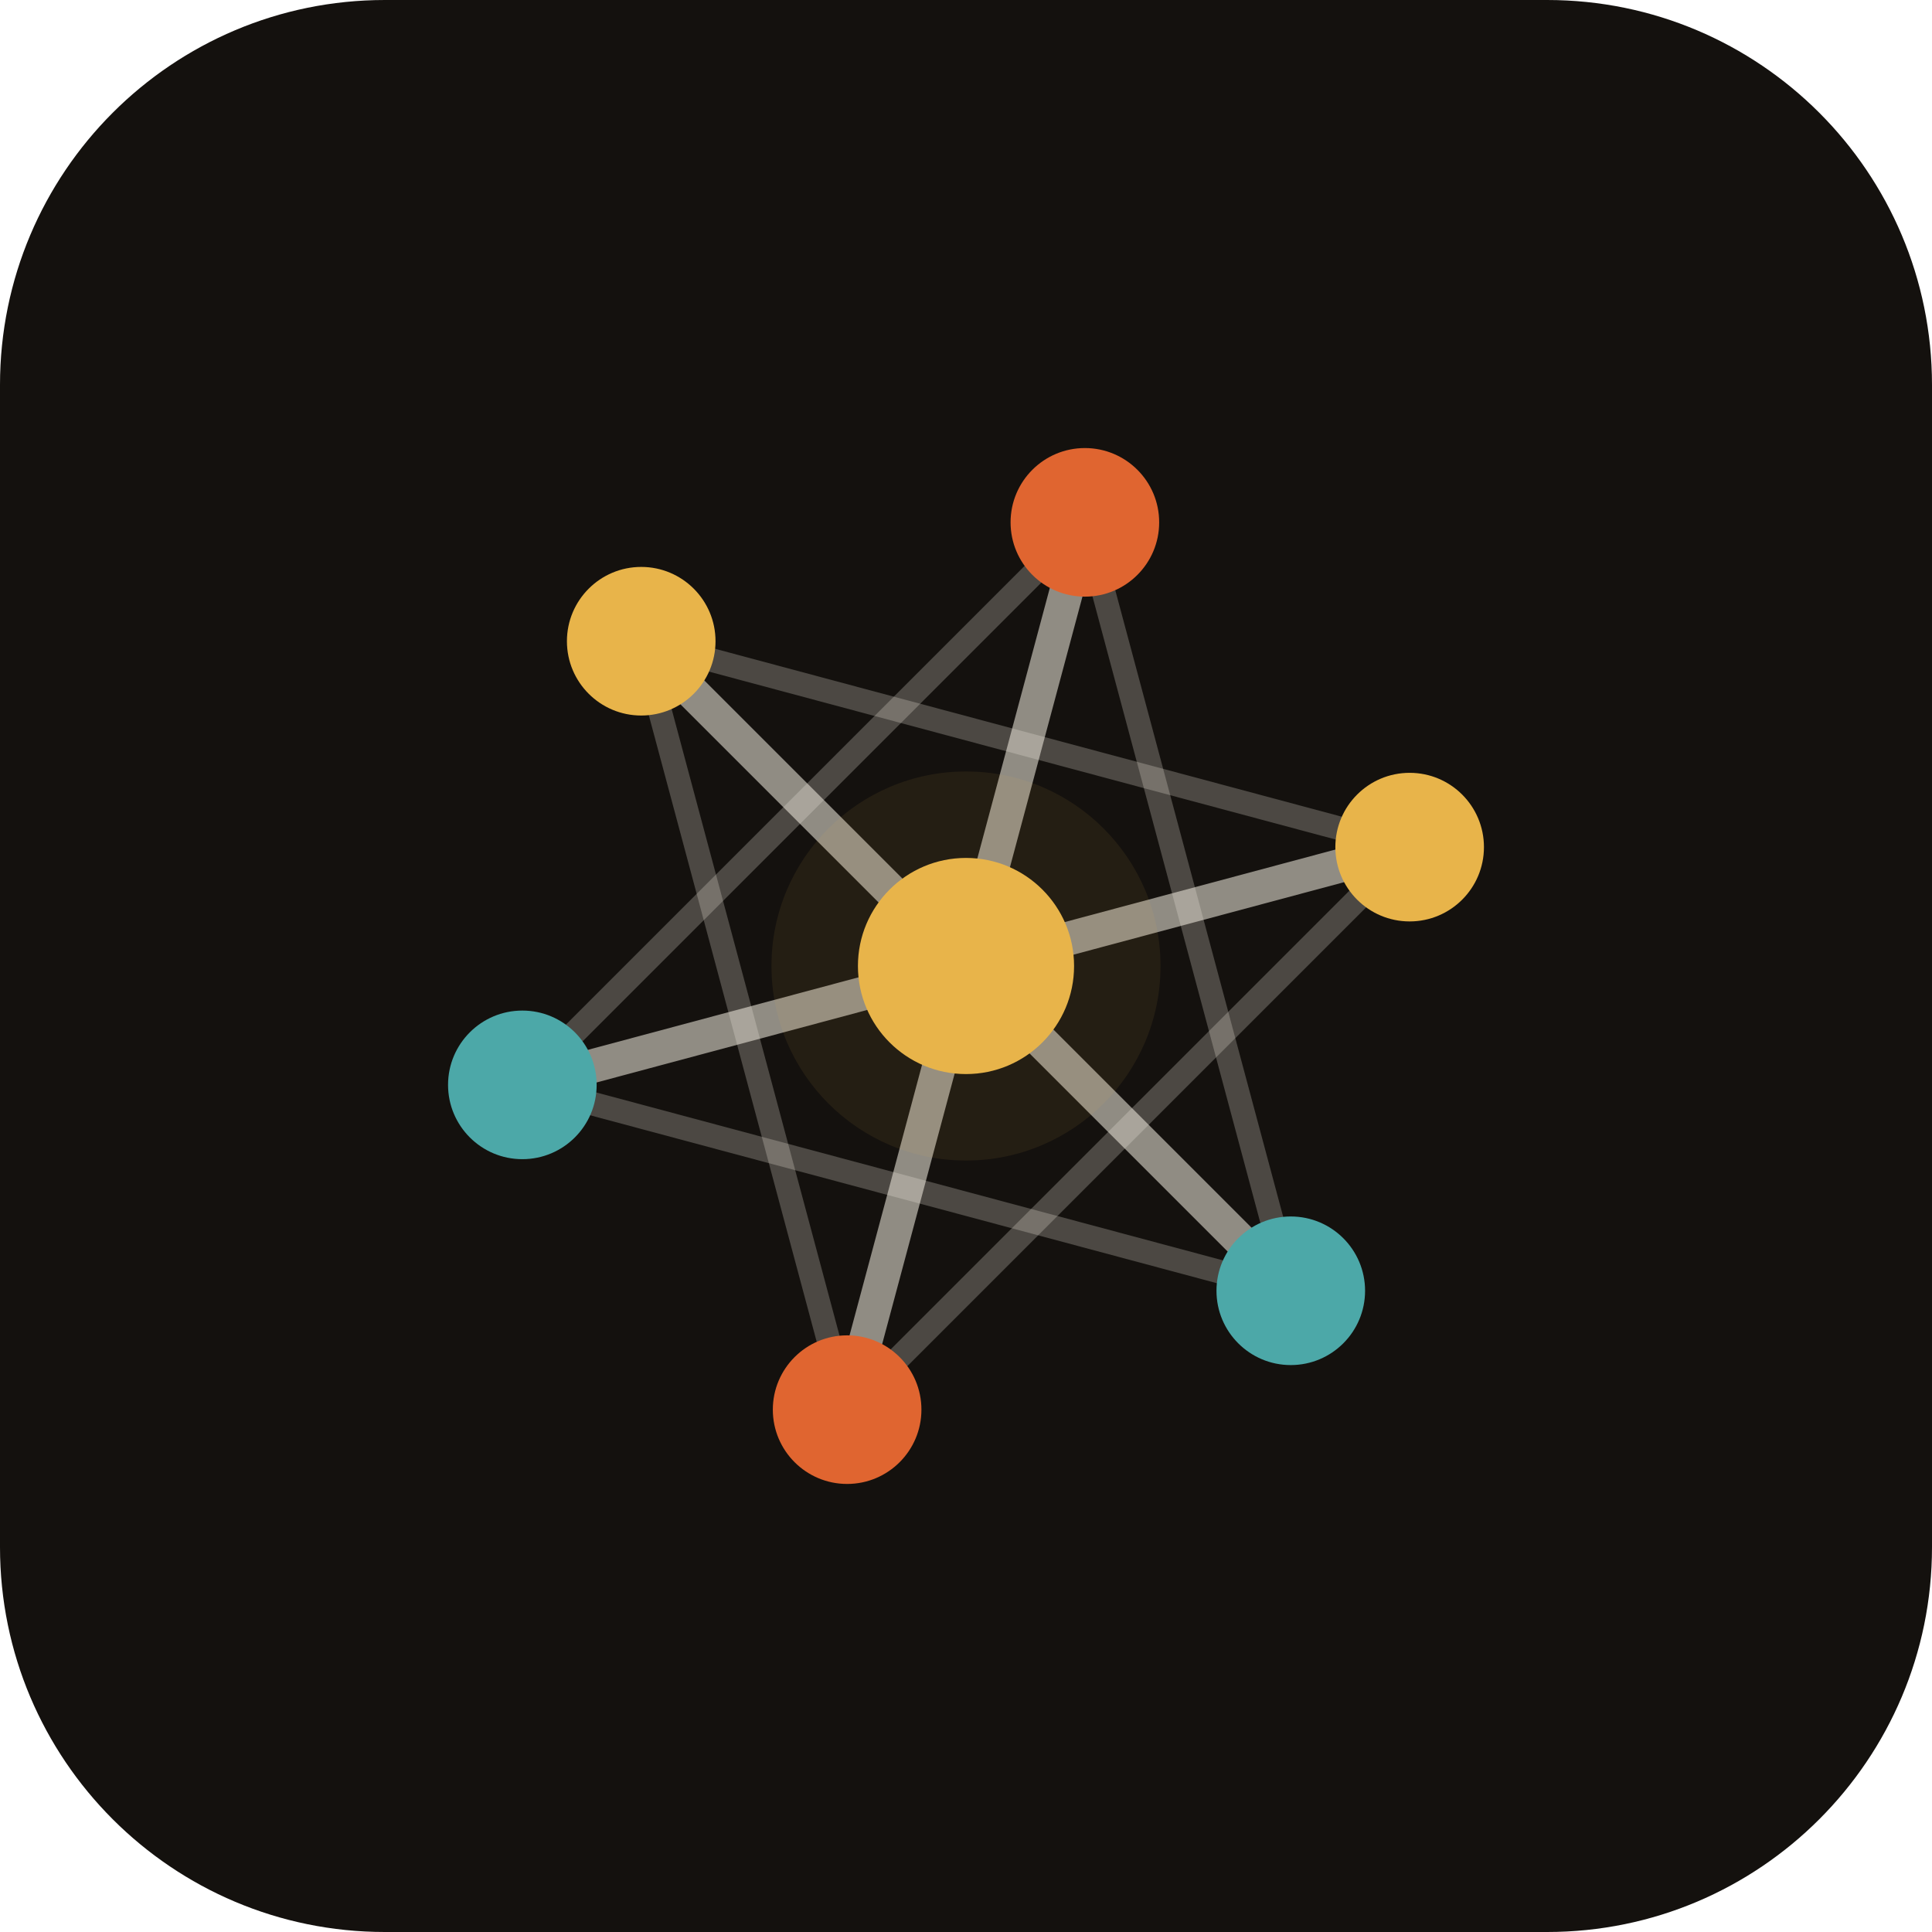
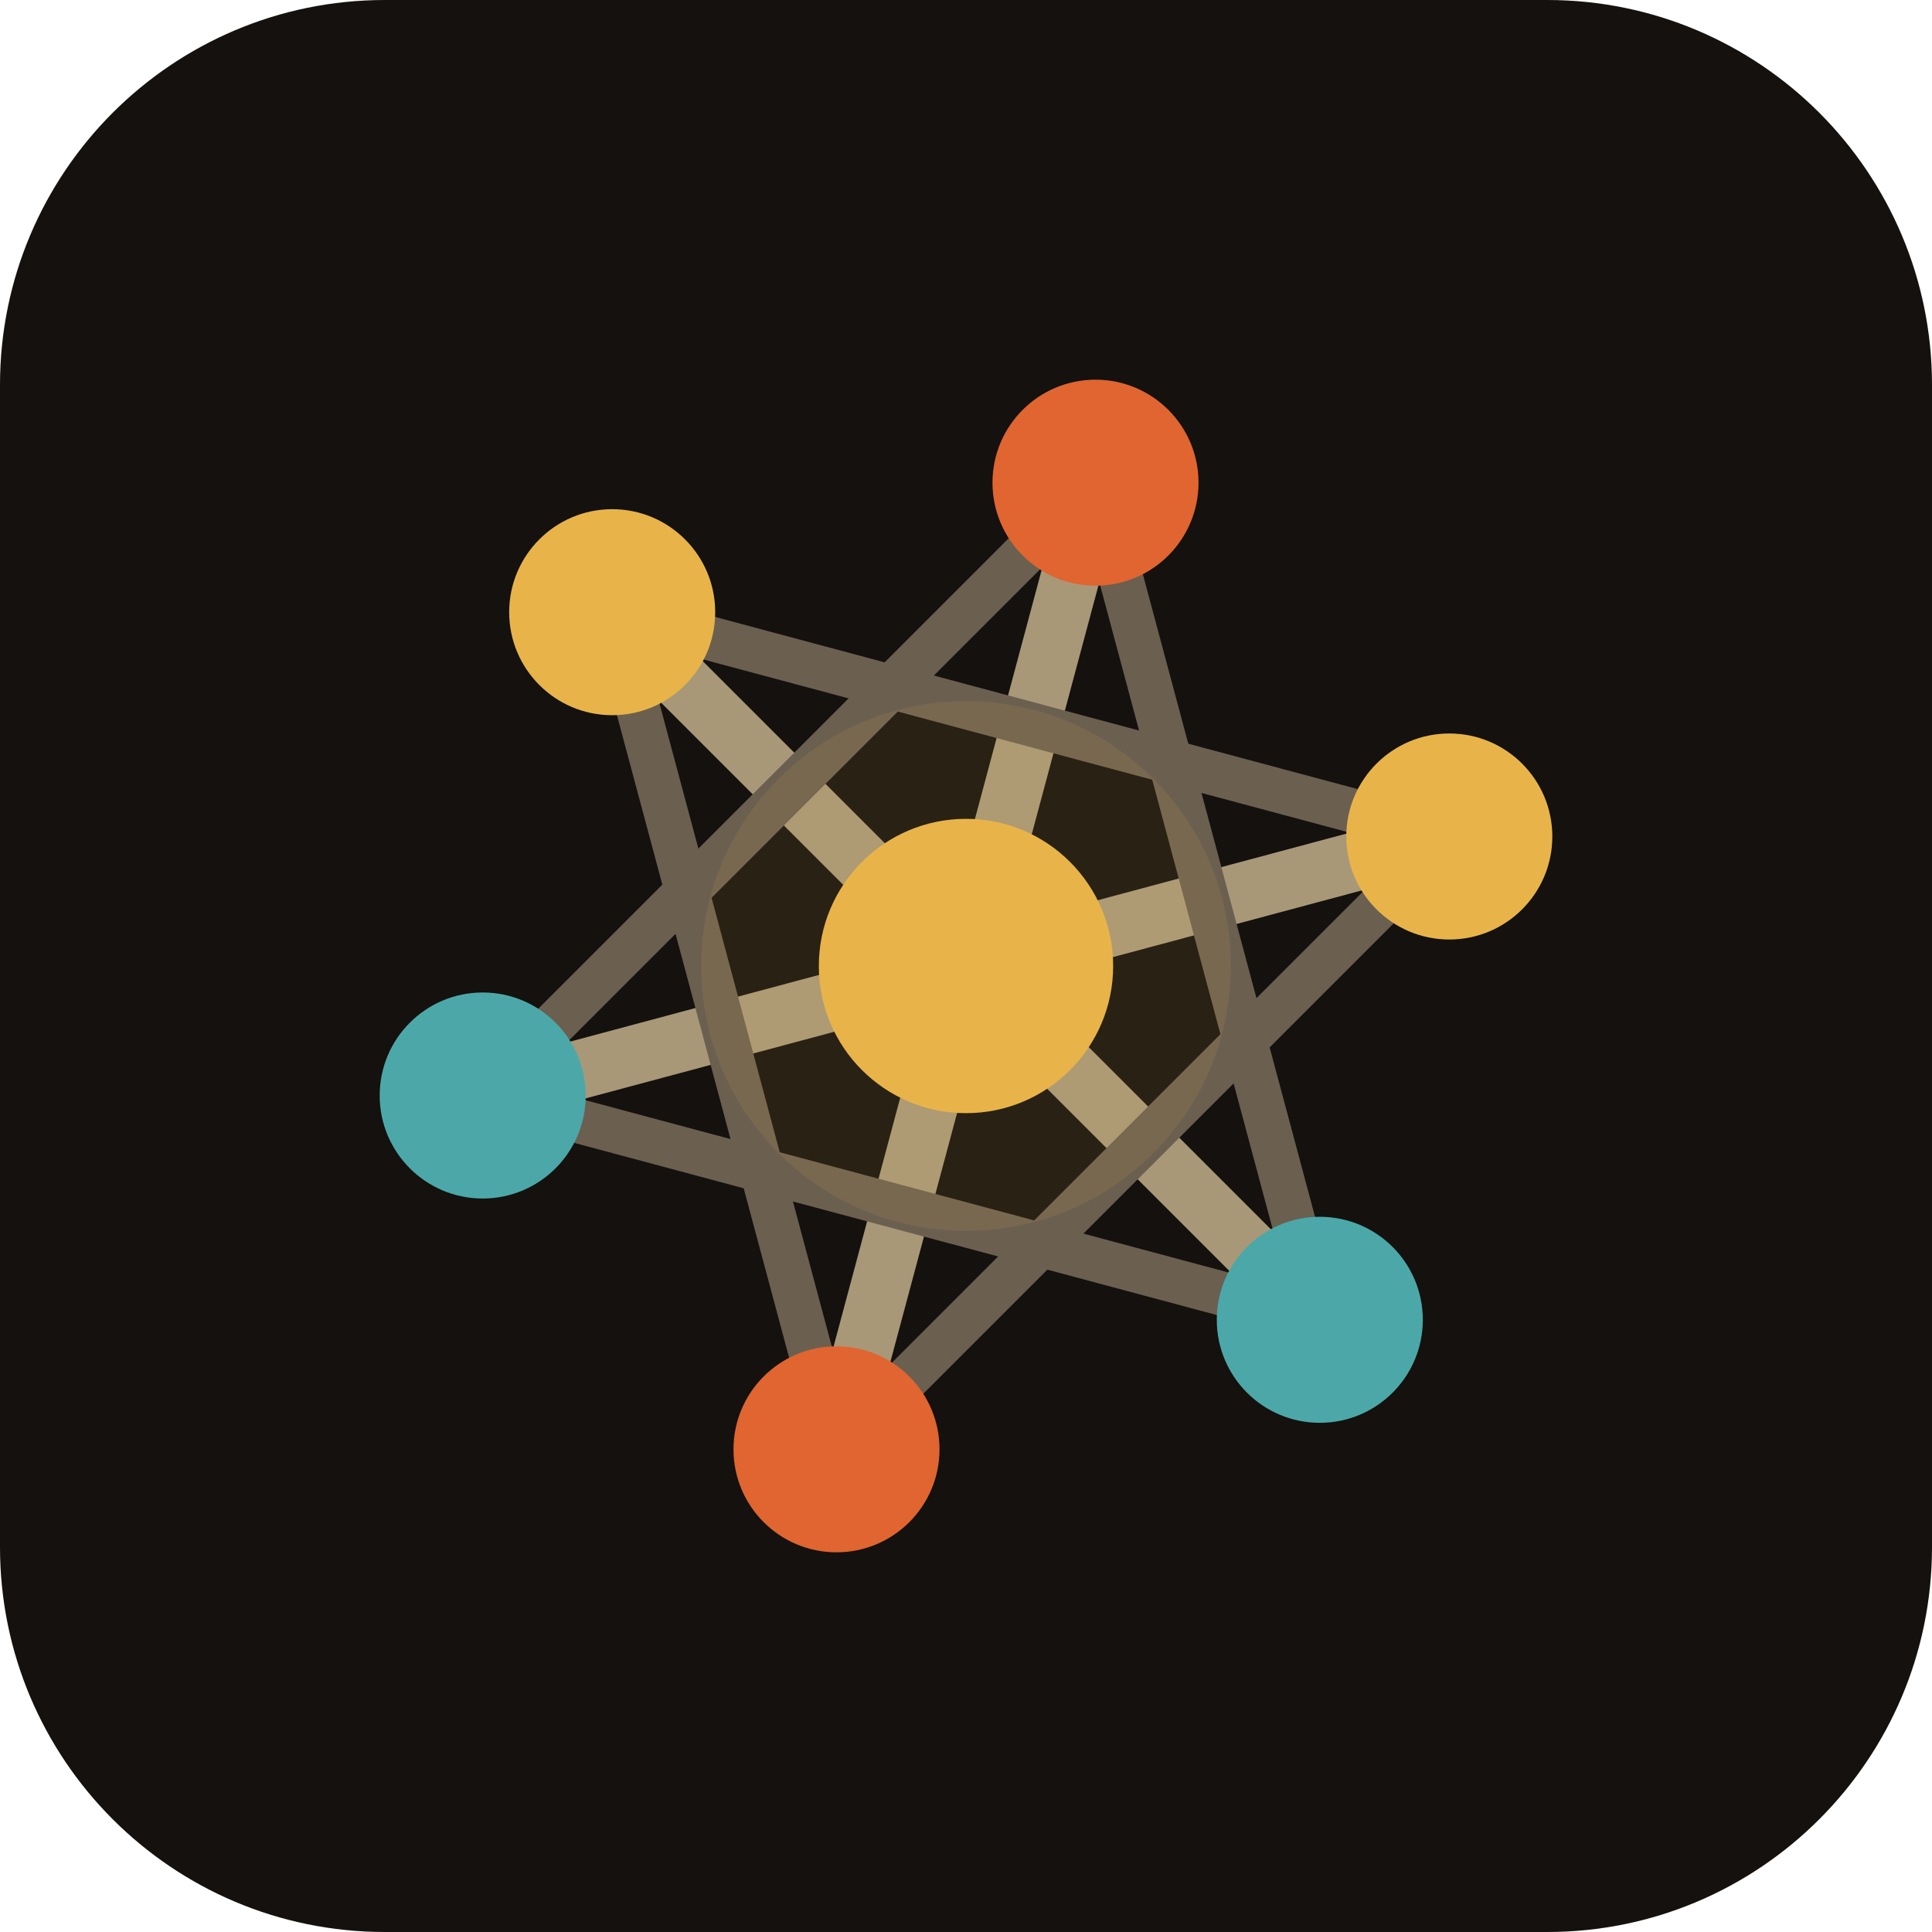
<svg xmlns="http://www.w3.org/2000/svg" viewBox="0 0 512 512" width="512" height="512">
  <rect width="512" height="512" rx="102" fill="#14110e" />
-   <g transform="translate(77,77)">
-     <line x1="179" y1="179" x2="210.503" y2="61.428" stroke="#f5f0e4" stroke-width="8.95" opacity="0.55" />
-     <line x1="179" y1="179" x2="296.572" y2="147.497" stroke="#f5f0e4" stroke-width="8.95" opacity="0.55" />
-     <line x1="179" y1="179" x2="265.069" y2="265.069" stroke="#f5f0e4" stroke-width="8.95" opacity="0.55" />
-     <line x1="179" y1="179" x2="147.497" y2="296.572" stroke="#f5f0e4" stroke-width="8.95" opacity="0.55" />
-     <line x1="179" y1="179" x2="61.428" y2="210.503" stroke="#f5f0e4" stroke-width="8.95" opacity="0.55" />
-     <line x1="179" y1="179" x2="92.931" y2="92.931" stroke="#f5f0e4" stroke-width="8.95" opacity="0.55" />
-     <line x1="210.503" y1="61.428" x2="265.069" y2="265.069" stroke="#f5f0e4" stroke-width="6.265" opacity="0.248" />
-     <line x1="296.572" y1="147.497" x2="147.497" y2="296.572" stroke="#f5f0e4" stroke-width="6.265" opacity="0.248" />
-     <line x1="265.069" y1="265.069" x2="61.428" y2="210.503" stroke="#f5f0e4" stroke-width="6.265" opacity="0.248" />
-     <line x1="147.497" y1="296.572" x2="92.931" y2="92.931" stroke="#f5f0e4" stroke-width="6.265" opacity="0.248" />
-     <line x1="61.428" y1="210.503" x2="210.503" y2="61.428" stroke="#f5f0e4" stroke-width="6.265" opacity="0.248" />
-     <line x1="92.931" y1="92.931" x2="296.572" y2="147.497" stroke="#f5f0e4" stroke-width="6.265" opacity="0.248" />
-     <circle cx="179" cy="179" r="51.552" fill="#e8b44a" opacity=".08" />
-     <circle cx="179" cy="179" r="28.64" fill="#e8b44a" />
-     <circle cx="210.503" cy="61.428" r="19.69" fill="#e06530" />
-     <circle cx="296.572" cy="147.497" r="19.69" fill="#e8b44a" />
-     <circle cx="265.069" cy="265.069" r="19.69" fill="#4ca8a8" />
-     <circle cx="147.497" cy="296.572" r="19.69" fill="#e06530" />
-     <circle cx="61.428" cy="210.503" r="19.69" fill="#4ca8a8" />
-     <circle cx="92.931" cy="92.931" r="19.69" fill="#e8b44a" />
+   <g transform="translate(61,61)">
+     <line x1="195" y1="195" x2="229.319" y2="66.918" stroke="#a89878" stroke-width="15.6" />
+     <line x1="195" y1="195" x2="323.082" y2="160.681" stroke="#a89878" stroke-width="15.6" />
+     <line x1="195" y1="195" x2="288.762" y2="288.762" stroke="#a89878" stroke-width="15.6" />
+     <line x1="195" y1="195" x2="160.681" y2="323.082" stroke="#a89878" stroke-width="15.6" />
+     <line x1="195" y1="195" x2="66.918" y2="229.319" stroke="#a89878" stroke-width="15.6" />
+     <line x1="195" y1="195" x2="101.238" y2="101.238" stroke="#a89878" stroke-width="15.6" />
+     <line x1="229.319" y1="66.918" x2="288.762" y2="288.762" stroke="#6b5f50" stroke-width="11.7" />
+     <line x1="323.082" y1="160.681" x2="160.681" y2="323.082" stroke="#6b5f50" stroke-width="11.7" />
+     <line x1="288.762" y1="288.762" x2="66.918" y2="229.319" stroke="#6b5f50" stroke-width="11.7" />
+     <line x1="160.681" y1="323.082" x2="101.238" y2="101.238" stroke="#6b5f50" stroke-width="11.7" />
+     <line x1="66.918" y1="229.319" x2="229.319" y2="66.918" stroke="#6b5f50" stroke-width="11.7" />
+     <line x1="101.238" y1="101.238" x2="323.082" y2="160.681" stroke="#6b5f50" stroke-width="11.7" />
+     <circle cx="195" cy="195" r="70.2" fill="#e8b44a" opacity=".1" />
+     <circle cx="195" cy="195" r="39" fill="#e8b44a" />
+     <circle cx="229.319" cy="66.918" r="27.3" fill="#e06530" />
+     <circle cx="323.082" cy="160.681" r="27.3" fill="#e8b44a" />
+     <circle cx="288.762" cy="288.762" r="27.3" fill="#4ca8a8" />
+     <circle cx="160.681" cy="323.082" r="27.3" fill="#e06530" />
+     <circle cx="66.918" cy="229.319" r="27.3" fill="#4ca8a8" />
+     <circle cx="101.238" cy="101.238" r="27.3" fill="#e8b44a" />
  </g>
</svg>
